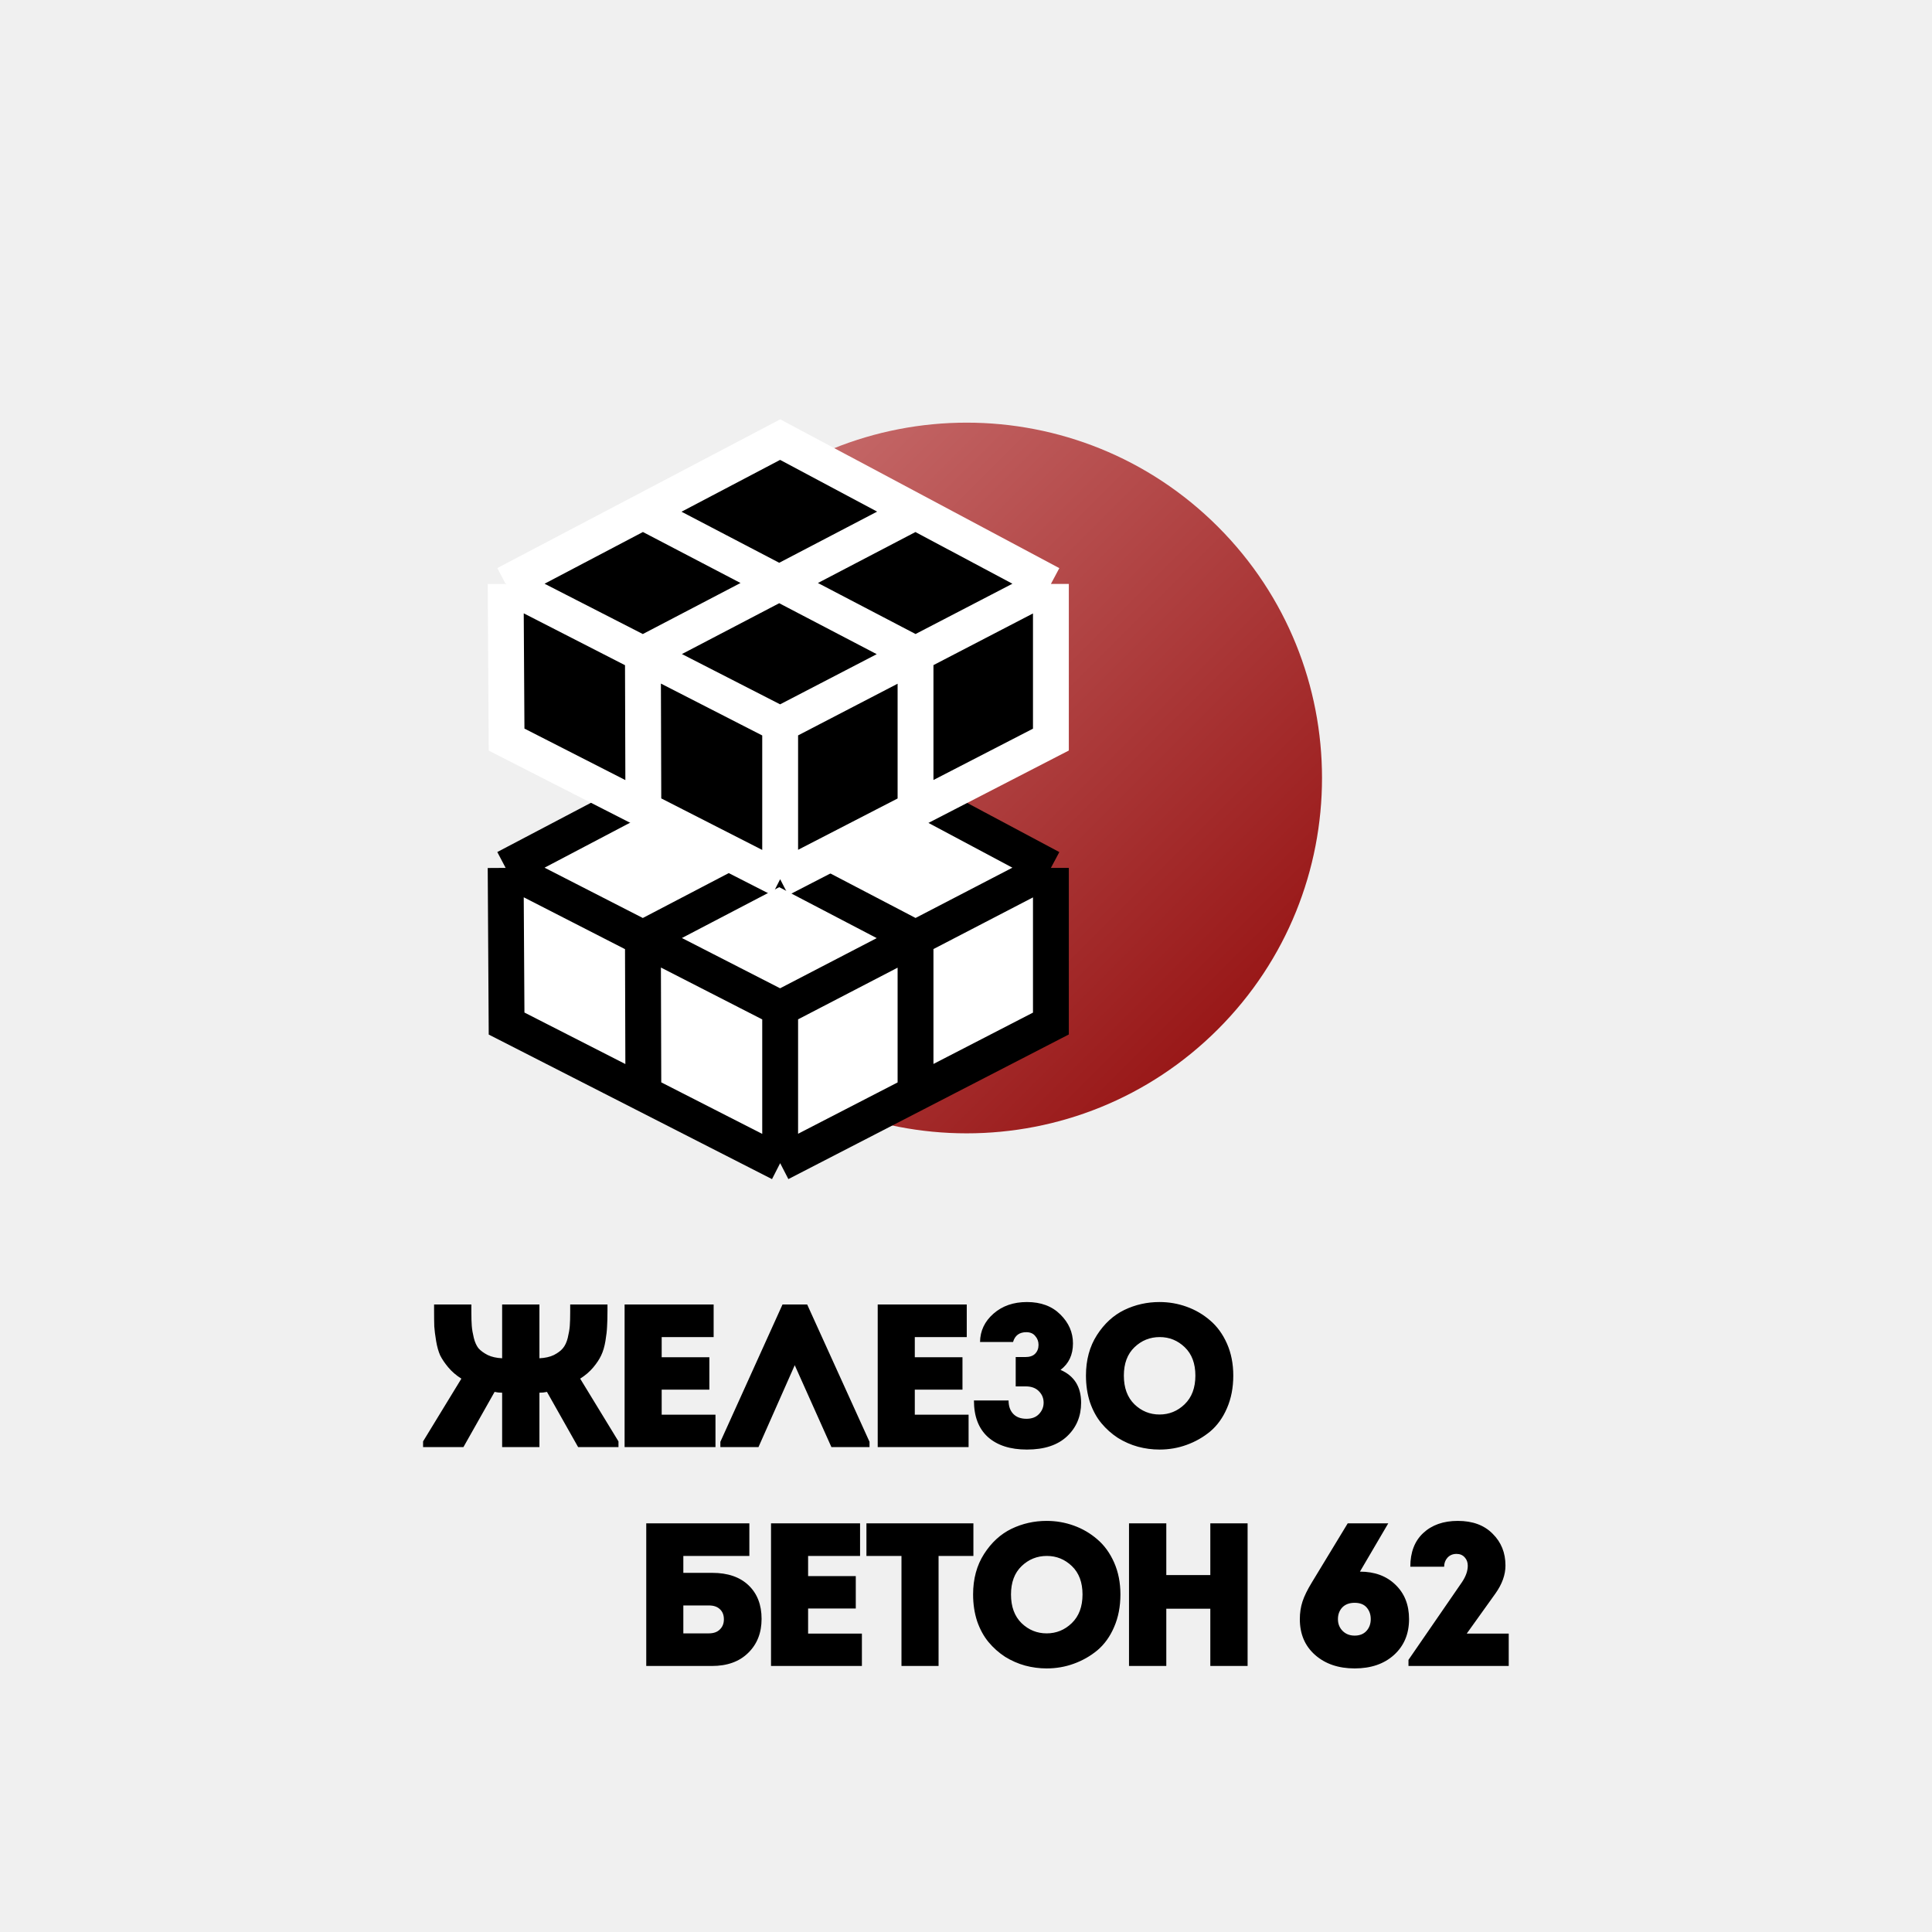
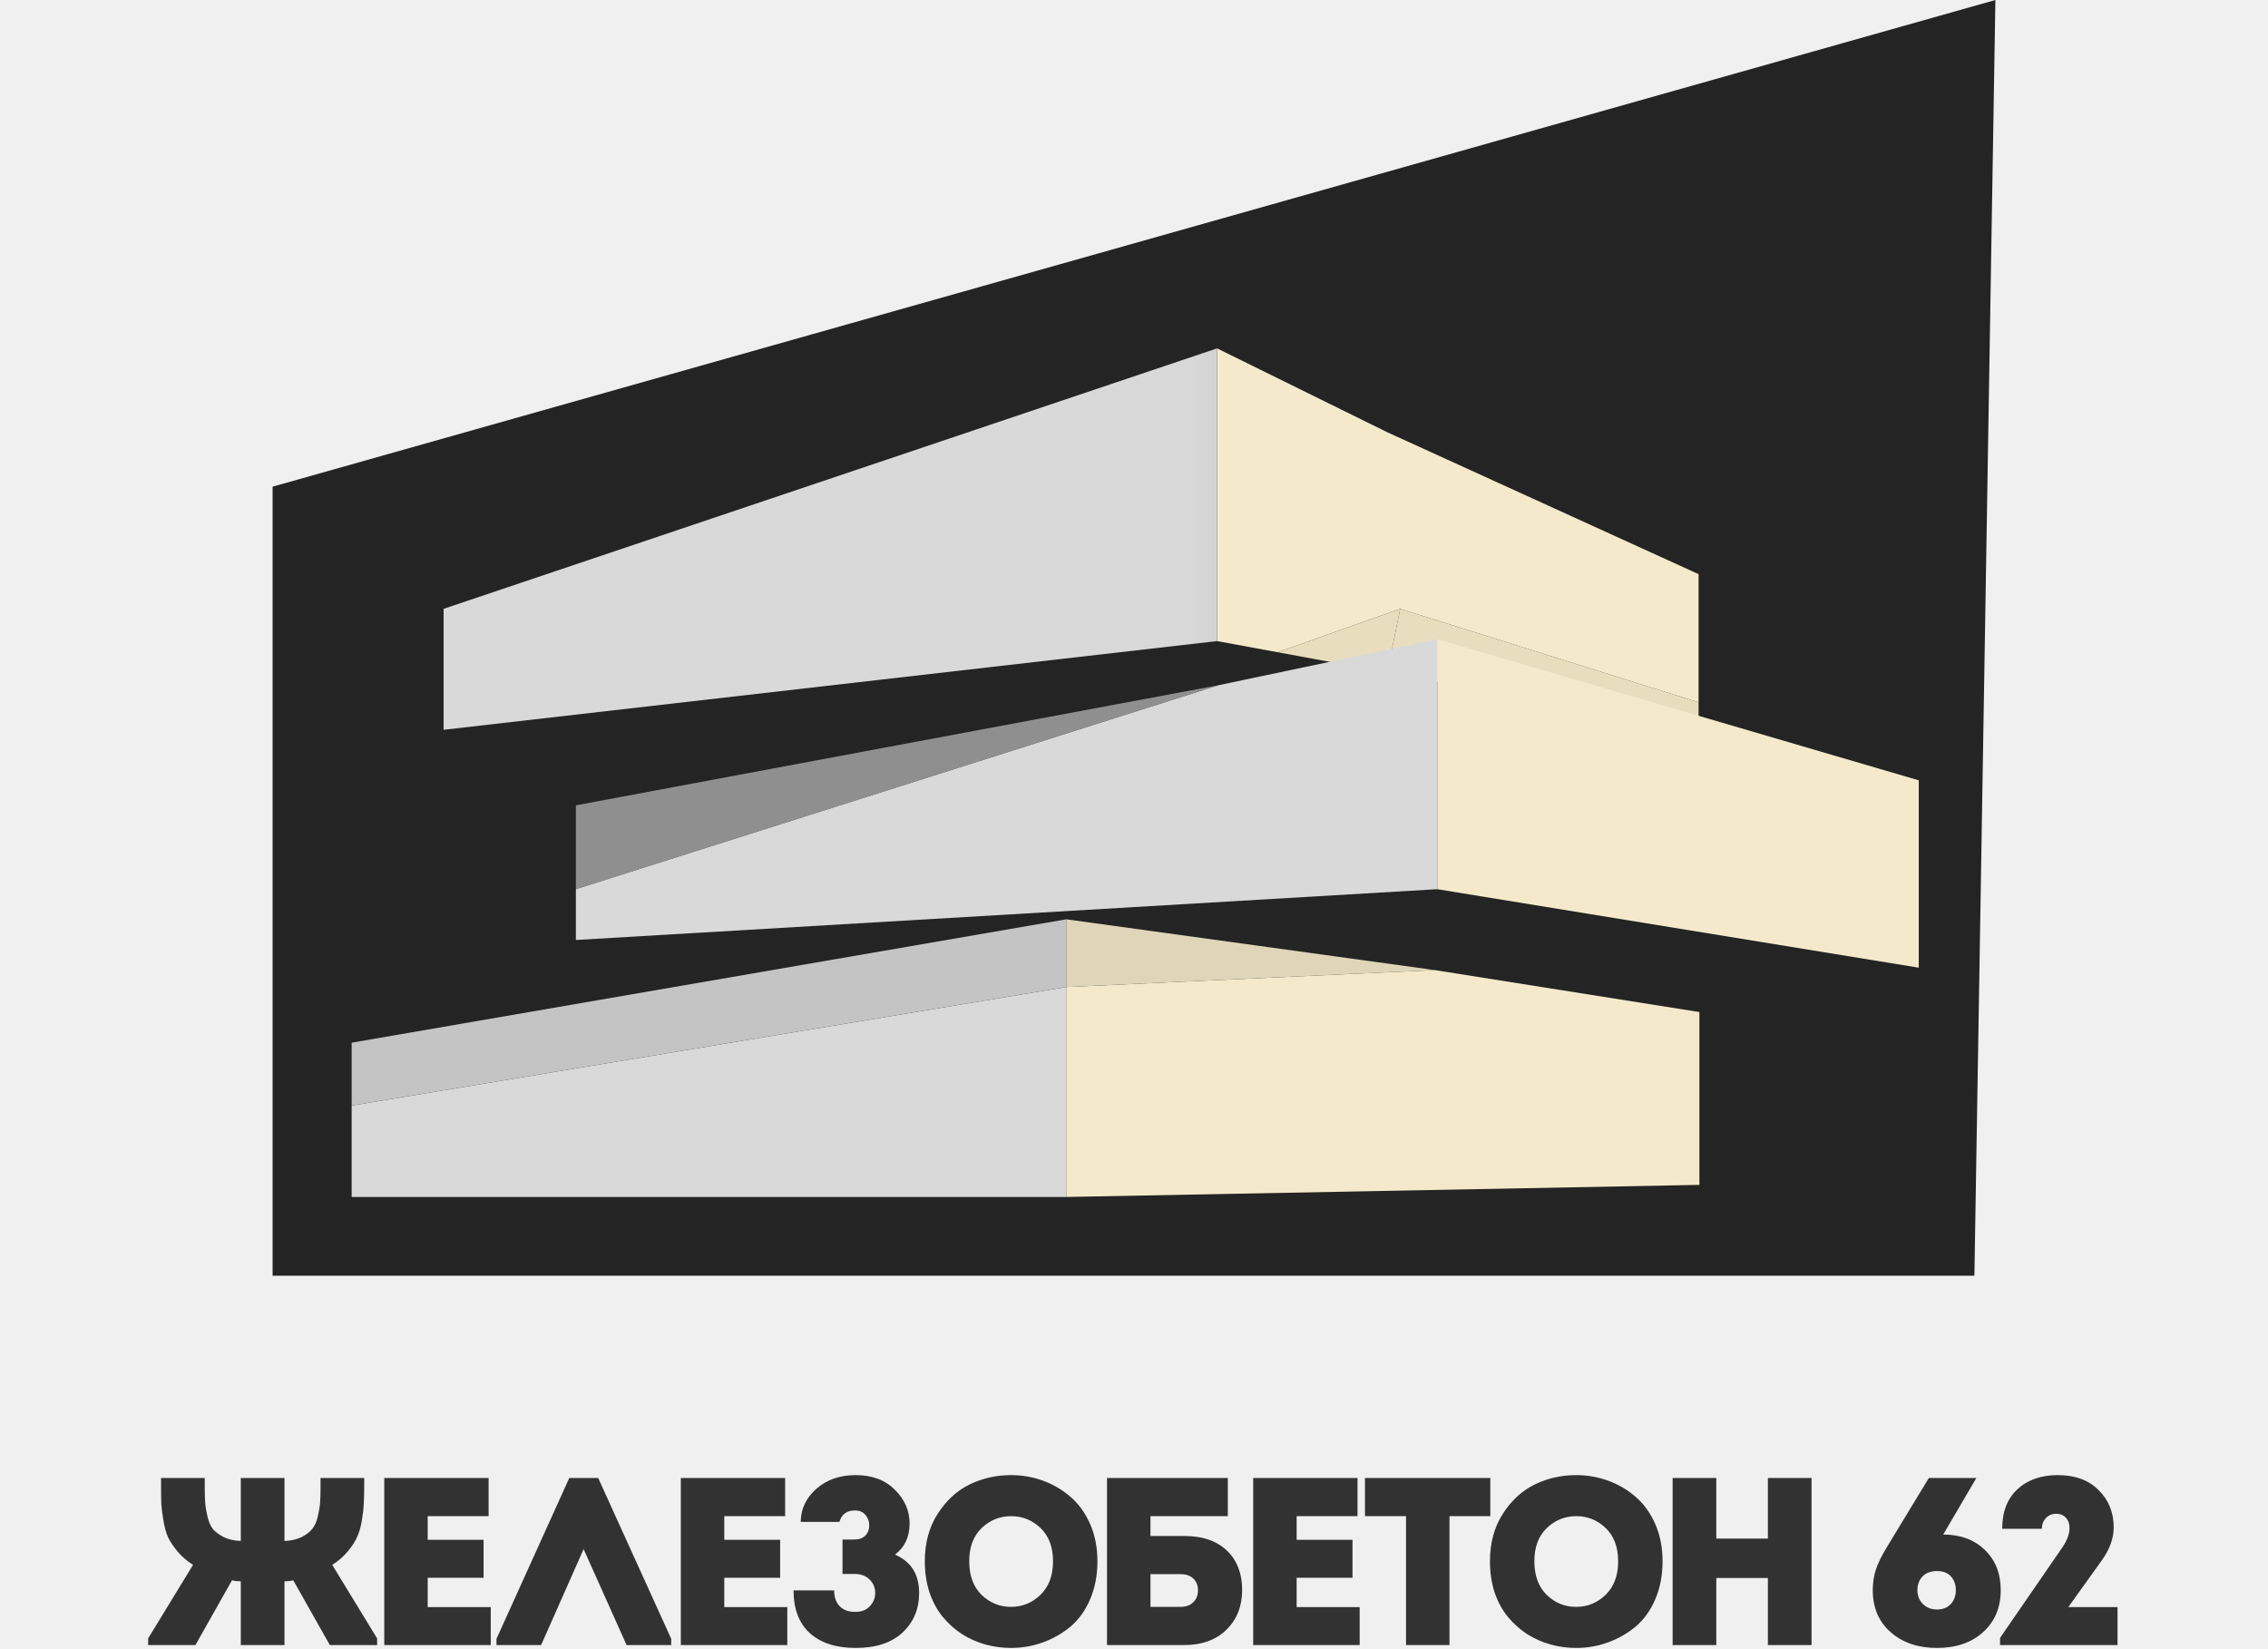
- <svg xmlns="http://www.w3.org/2000/svg" width="1024" height="1024" viewBox="0 0 1024 1024" fill="none">
-   <path d="M375.791 850.924H362.183V865.72H375.683C378.203 865.72 380.147 865.036 381.515 863.668C382.955 862.3 383.675 860.5 383.675 858.268C383.675 855.964 382.955 854.164 381.515 852.868C380.147 851.572 378.239 850.924 375.791 850.924ZM342.527 883V807.4H397.175V824.68H362.183V833.644H377.519C385.727 833.644 392.135 835.84 396.743 840.232C401.351 844.624 403.655 850.564 403.655 858.052C403.655 865.468 401.279 871.48 396.527 876.088C391.847 880.696 385.439 883 377.303 883H342.527ZM455.852 807.4V824.68H428.312V835.372H453.584V852.544H428.312V865.828H456.824V883H408.656V807.4H455.852ZM477.801 824.68H459.225V807.4H515.925V824.68H497.457V883H477.801V824.68ZM573.758 845.092C573.758 838.684 571.886 833.68 568.142 830.08C564.398 826.48 559.97 824.68 554.858 824.68C549.674 824.68 545.21 826.48 541.466 830.08C537.722 833.68 535.85 838.684 535.85 845.092C535.85 851.572 537.722 856.648 541.466 860.32C545.21 863.92 549.638 865.72 554.75 865.72C559.862 865.72 564.29 863.92 568.034 860.32C571.85 856.648 573.758 851.572 573.758 845.092ZM515.762 845.092C515.762 836.812 517.706 829.648 521.594 823.6C525.482 817.552 530.306 813.124 536.066 810.316C541.898 807.508 548.126 806.104 554.75 806.104C559.718 806.104 564.506 806.932 569.114 808.588C573.722 810.244 577.862 812.656 581.534 815.824C585.278 818.992 588.266 823.096 590.498 828.136C592.73 833.176 593.846 838.828 593.846 845.092C593.846 851.5 592.73 857.26 590.498 862.372C588.338 867.412 585.386 871.516 581.642 874.684C577.898 877.78 573.722 880.156 569.114 881.812C564.578 883.468 559.79 884.296 554.75 884.296C550.862 884.296 547.046 883.792 543.302 882.784C539.63 881.776 536.102 880.228 532.718 878.14C529.406 875.98 526.49 873.388 523.97 870.364C521.45 867.34 519.434 863.668 517.922 859.348C516.482 854.956 515.762 850.204 515.762 845.092ZM661.255 807.4V883H641.491V852.652H618.163V883H598.399V807.4H618.163V834.832H641.491V807.4H661.255ZM717.991 866.908C720.655 866.908 722.743 866.08 724.255 864.424C725.767 862.768 726.523 860.68 726.523 858.16C726.523 855.712 725.803 853.66 724.363 852.004C722.923 850.348 720.799 849.52 717.991 849.52C715.183 849.52 712.987 850.348 711.403 852.004C709.891 853.66 709.135 855.712 709.135 858.16C709.135 860.68 709.963 862.768 711.619 864.424C713.275 866.08 715.399 866.908 717.991 866.908ZM714.319 807.4H735.811L720.799 832.996C728.575 832.996 734.839 835.3 739.591 839.908C744.415 844.516 746.827 850.6 746.827 858.16C746.827 866.008 744.163 872.344 738.835 877.168C733.579 881.92 726.631 884.296 717.991 884.296C709.423 884.296 702.439 881.92 697.039 877.168C691.639 872.416 688.939 866.08 688.939 858.16C688.939 854.848 689.407 851.752 690.343 848.872C691.279 845.992 692.935 842.608 695.311 838.72L714.319 807.4ZM746.522 879.76L774.926 838.504C776.942 835.48 777.95 832.6 777.95 829.864C777.95 828.064 777.41 826.588 776.33 825.436C775.25 824.212 773.81 823.6 772.01 823.6C769.994 823.6 768.374 824.284 767.15 825.652C765.998 826.948 765.422 828.532 765.422 830.404H747.494C747.494 822.772 749.762 816.832 754.298 812.584C758.906 808.264 765.026 806.104 772.658 806.104C780.506 806.104 786.662 808.372 791.126 812.908C795.662 817.372 797.93 822.988 797.93 829.756C797.93 834.652 796.166 839.584 792.638 844.552L777.41 865.828H799.658V883H746.522V879.76Z" fill="black" />
-   <rect x="246" y="412.355" width="376.682" height="376.682" rx="188.341" transform="rotate(-45 246 412.355)" fill="url(#paint0_linear_836_55)" />
-   <path d="M557 460V542.5L485.25 579.5L413.5 616.5L341 579.5L268.5 542.5L268 460L340.75 421.75L413.5 383.5L485.25 421.75L557 460Z" fill="white" />
-   <path d="M268 460L268.5 542.5L341 579.5M268 460L340.75 497.25M268 460L340.75 421.75M557 460V542.5L485.25 579.5M557 460L485.25 421.75M557 460L485.25 497.25M413.5 534.5V616.5M413.5 534.5L340.75 497.25M413.5 534.5L485.25 497.25M413.5 616.5L341 579.5M413.5 616.5L485.25 579.5M341 579.5L340.75 497.25M340.75 497.25L485.25 421.75M485.25 421.75L413.5 383.5L340.75 421.75M485.25 497.25L340.75 421.75M485.25 497.25V579.5" stroke="black" stroke-width="19" />
-   <path d="M557 309.5V392L485.25 429L413.5 466L341 429L268.5 392L268 309.5L340.75 271.25L413.5 233L485.25 271.25L557 309.5Z" fill="black" />
-   <path d="M268 309.5L268.5 392L341 429M268 309.5L340.75 346.75M268 309.5L340.75 271.25M557 309.5V392L485.25 429M557 309.5L485.25 271.25M557 309.5L485.25 346.75M413.5 384V466M413.5 384L340.75 346.75M413.5 384L485.25 346.75M413.5 466L341 429M413.5 466L485.25 429M341 429L340.75 346.75M340.75 346.75L485.25 271.25M485.25 271.25L413.5 233L340.75 271.25M485.25 346.75L340.75 271.25M485.25 346.75V429" stroke="white" stroke-width="19" />
-   <path d="M266.142 767V738.164C264.702 738.164 263.37 738.02 262.146 737.732L245.622 767H224.238V763.976L244.542 730.712C241.806 728.984 239.502 727.004 237.63 724.772C235.758 722.54 234.318 720.416 233.31 718.4C232.374 716.312 231.654 713.756 231.15 710.732C230.646 707.708 230.322 705.152 230.178 703.064C230.106 700.904 230.07 698.06 230.07 694.532V691.4H249.834V695.504C249.834 698.456 249.906 700.868 250.05 702.74C250.194 704.612 250.554 706.736 251.13 709.112C251.706 711.416 252.534 713.252 253.614 714.62C254.766 715.916 256.386 717.104 258.474 718.184C260.562 719.192 263.118 719.768 266.142 719.912V691.4H285.906V719.912C288.93 719.768 291.486 719.192 293.574 718.184C295.662 717.104 297.246 715.916 298.326 714.62C299.478 713.252 300.342 711.416 300.918 709.112C301.494 706.736 301.854 704.612 301.998 702.74C302.142 700.868 302.214 698.456 302.214 695.504V691.4H321.978V694.532C321.978 698.06 321.906 700.904 321.762 703.064C321.69 705.152 321.402 707.708 320.898 710.732C320.394 713.756 319.638 716.312 318.63 718.4C317.694 720.416 316.29 722.54 314.418 724.772C312.546 727.004 310.242 728.984 307.506 730.712L327.81 763.976V767H306.426L289.902 737.732C288.678 738.02 287.346 738.164 285.906 738.164V767H266.142ZM378.245 691.4V708.68H350.705V719.372H375.977V736.544H350.705V749.828H379.217V767H331.049V691.4H378.245ZM421.229 723.584L402.005 767H381.809V764.192L414.749 691.4H427.817L460.865 764.192V767H440.669L421.229 723.584ZM512.401 691.4V708.68H484.861V719.372H510.133V736.544H484.861V749.828H513.373V767H465.205V691.4H512.401ZM536.942 711.272H519.446C519.518 705.368 521.894 700.364 526.574 696.26C531.254 692.156 537.158 690.104 544.286 690.104C551.702 690.104 557.606 692.3 561.998 696.692C566.462 701.084 568.694 706.196 568.694 712.028C568.694 718.076 566.498 722.756 562.106 726.068C569.378 729.236 573.014 735.032 573.014 743.456C573.014 750.656 570.53 756.596 565.562 761.276C560.594 765.956 553.502 768.296 544.286 768.296C535.43 768.296 528.518 766.064 523.55 761.6C518.654 757.136 516.206 750.692 516.206 742.268H534.566C534.566 745.292 535.394 747.668 537.05 749.396C538.706 751.124 541.046 751.988 544.07 751.988C546.878 751.988 549.074 751.16 550.658 749.504C552.314 747.776 553.142 745.76 553.142 743.456C553.142 741.08 552.314 739.064 550.658 737.408C549.002 735.68 546.662 734.816 543.638 734.816H538.346V719.264H543.422C545.726 719.264 547.454 718.688 548.606 717.536C549.83 716.312 550.442 714.728 550.442 712.784C550.442 710.984 549.866 709.436 548.714 708.14C547.634 706.772 546.05 706.088 543.962 706.088C540.29 706.088 537.95 707.816 536.942 711.272ZM633.576 729.092C633.576 722.684 631.704 717.68 627.96 714.08C624.216 710.48 619.788 708.68 614.676 708.68C609.492 708.68 605.028 710.48 601.284 714.08C597.54 717.68 595.668 722.684 595.668 729.092C595.668 735.572 597.54 740.648 601.284 744.32C605.028 747.92 609.456 749.72 614.568 749.72C619.68 749.72 624.108 747.92 627.852 744.32C631.668 740.648 633.576 735.572 633.576 729.092ZM575.58 729.092C575.58 720.812 577.524 713.648 581.412 707.6C585.3 701.552 590.124 697.124 595.884 694.316C601.716 691.508 607.944 690.104 614.568 690.104C619.536 690.104 624.324 690.932 628.932 692.588C633.54 694.244 637.68 696.656 641.352 699.824C645.096 702.992 648.084 707.096 650.316 712.136C652.548 717.176 653.664 722.828 653.664 729.092C653.664 735.5 652.548 741.26 650.316 746.372C648.156 751.412 645.204 755.516 641.46 758.684C637.716 761.78 633.54 764.156 628.932 765.812C624.396 767.468 619.608 768.296 614.568 768.296C610.68 768.296 606.864 767.792 603.12 766.784C599.448 765.776 595.92 764.228 592.536 762.14C589.224 759.98 586.308 757.388 583.788 754.364C581.268 751.34 579.252 747.668 577.74 743.348C576.3 738.956 575.58 734.204 575.58 729.092Z" fill="black" />
+ <svg xmlns="http://www.w3.org/2000/svg" width="1406" height="1022" viewBox="0 0 1406 1022" fill="none">
+   <path d="M169 301.761L1237 0L1223.99 791H169V301.761Z" fill="#242424" />
+   <path fill-rule="evenodd" clip-rule="evenodd" d="M661 612L218 685.5V742.166H661V612Z" fill="#D9D9D9" />
+   <path d="M661 570L218 646.51V685.5L661 612V570Z" fill="#C4C4C4" />
+   <path fill-rule="evenodd" clip-rule="evenodd" d="M1053.5 627.5V734.666L661 742.166V612L889.5 601.5L1053.5 627.5Z" fill="#F4EACB" />
+   <path d="M661 570V612L889.5 601.5L661 570Z" fill="#DFD5B8" />
+   <path d="M860 416.938L1053 452.497V435.5L868 377.5L860 416.938Z" fill="#E8DEBE" />
+   <path fill-rule="evenodd" clip-rule="evenodd" d="M1053 435.5V356L860 268L754.5 216V397.5L792 404.409L868 377.5L1053 435.5Z" fill="#F4EACB" />
+   <path d="M792 404.409L860 416.938L868 377.5L792 404.409Z" fill="#E8DEBE" />
+   <path d="M275 377.5V452.497L754.5 397.5V216L275 377.5Z" fill="url(#paint0_linear_864_2)" />
+   <path d="M1189.5 600V483.834L891 396.334V551.334L1189.5 600Z" fill="#F4EACB" />
+   <path d="M357 582.834L891 551.334V396.334L755.5 424.834L556.25 488.084L357 551.334V582.834Z" fill="#D9D9D9" />
+   <path d="M357 499.334V551.334L556.25 488.084L755.5 424.834L357 499.334Z" fill="#B0B0B0" fill-opacity="0.76" />
+   <path d="M149.274 1020V980.484C147.3 980.484 145.475 980.287 143.798 979.892L121.154 1020H91.85V1015.86L119.674 970.272C115.924 967.904 112.767 965.191 110.202 962.132C107.636 959.073 105.663 956.163 104.282 953.4C102.999 950.539 102.012 947.036 101.322 942.892C100.631 938.748 100.187 935.245 99.99 932.384C99.891 929.424 99.842 925.527 99.842 920.692V916.4H126.926V922.024C126.926 926.069 127.024 929.375 127.222 931.94C127.419 934.505 127.912 937.416 128.702 940.672C129.491 943.829 130.626 946.345 132.106 948.22C133.684 949.996 135.904 951.624 138.766 953.104C141.627 954.485 145.13 955.275 149.274 955.472V916.4H176.358V955.472C180.502 955.275 184.004 954.485 186.866 953.104C189.727 951.624 191.898 949.996 193.378 948.22C194.956 946.345 196.14 943.829 196.93 940.672C197.719 937.416 198.212 934.505 198.41 931.94C198.607 929.375 198.706 926.069 198.706 922.024V916.4H225.79V920.692C225.79 925.527 225.691 929.424 225.494 932.384C225.395 935.245 225 938.748 224.31 942.892C223.619 947.036 222.583 950.539 221.202 953.4C219.919 956.163 217.995 959.073 215.43 962.132C212.864 965.191 209.707 967.904 205.958 970.272L233.782 1015.86V1020H204.478L181.834 979.892C180.156 980.287 178.331 980.484 176.358 980.484V1020H149.274ZM302.895 916.4V940.08H265.155V954.732H299.787V978.264H265.155V996.468H304.227V1020H238.219V916.4H302.895ZM361.799 960.504L335.455 1020H307.779V1016.15L352.919 916.4H370.827L416.115 1016.15V1020H388.439L361.799 960.504ZM486.739 916.4V940.08H448.999V954.732H483.631V978.264H448.999V996.468H488.071V1020H422.063V916.4H486.739ZM520.37 943.632H496.394C496.492 935.541 499.748 928.684 506.162 923.06C512.575 917.436 520.666 914.624 530.434 914.624C540.596 914.624 548.687 917.633 554.706 923.652C560.823 929.671 563.882 936.676 563.882 944.668C563.882 952.956 560.872 959.369 554.854 963.908C564.819 968.249 569.802 976.192 569.802 987.736C569.802 997.603 566.398 1005.74 559.59 1012.16C552.782 1018.57 543.063 1021.78 530.434 1021.78C518.298 1021.78 508.826 1018.72 502.018 1012.6C495.308 1006.48 491.954 997.652 491.954 986.108H517.114C517.114 990.252 518.248 993.508 520.518 995.876C522.787 998.244 525.994 999.428 530.138 999.428C533.986 999.428 536.995 998.293 539.166 996.024C541.435 993.656 542.57 990.893 542.57 987.736C542.57 984.48 541.435 981.717 539.166 979.448C536.896 977.08 533.69 975.896 529.546 975.896H522.294V954.584H529.25C532.407 954.584 534.775 953.795 536.354 952.216C538.031 950.539 538.87 948.368 538.87 945.704C538.87 943.237 538.08 941.116 536.502 939.34C535.022 937.465 532.851 936.528 529.99 936.528C524.958 936.528 521.751 938.896 520.37 943.632ZM652.794 968.052C652.794 959.271 650.229 952.413 645.098 947.48C639.967 942.547 633.899 940.08 626.894 940.08C619.79 940.08 613.673 942.547 608.542 947.48C603.411 952.413 600.846 959.271 600.846 968.052C600.846 976.932 603.411 983.888 608.542 988.92C613.673 993.853 619.741 996.32 626.746 996.32C633.751 996.32 639.819 993.853 644.95 988.92C650.179 983.888 652.794 976.932 652.794 968.052ZM573.318 968.052C573.318 956.705 575.982 946.888 581.31 938.6C586.638 930.312 593.249 924.244 601.142 920.396C609.134 916.548 617.669 914.624 626.746 914.624C633.554 914.624 640.115 915.759 646.43 918.028C652.745 920.297 658.418 923.603 663.45 927.944C668.581 932.285 672.675 937.909 675.734 944.816C678.793 951.723 680.322 959.468 680.322 968.052C680.322 976.833 678.793 984.727 675.734 991.732C672.774 998.639 668.729 1004.26 663.598 1008.6C658.467 1012.85 652.745 1016.1 646.43 1018.37C640.214 1020.64 633.653 1021.78 626.746 1021.78C621.418 1021.78 616.189 1021.09 611.058 1019.7C606.026 1018.32 601.191 1016.2 596.554 1013.34C592.015 1010.38 588.019 1006.83 584.566 1002.68C581.113 998.54 578.35 993.508 576.278 987.588C574.305 981.569 573.318 975.057 573.318 968.052ZM731.85 976.044H713.202V996.32H731.702C735.156 996.32 737.82 995.383 739.694 993.508C741.668 991.633 742.654 989.167 742.654 986.108C742.654 982.951 741.668 980.484 739.694 978.708C737.82 976.932 735.205 976.044 731.85 976.044ZM686.266 1020V916.4H761.154V940.08H713.202V952.364H734.218C745.466 952.364 754.248 955.373 760.562 961.392C766.877 967.411 770.034 975.551 770.034 985.812C770.034 995.975 766.778 1004.21 760.266 1010.53C753.853 1016.84 745.072 1020 733.922 1020H686.266ZM841.563 916.4V940.08H803.823V954.732H838.455V978.264H803.823V996.468H842.895V1020H776.887V916.4H841.563ZM871.642 940.08H846.186V916.4H923.886V940.08H898.578V1020H871.642V940.08ZM1003.14 968.052C1003.14 959.271 1000.57 952.413 995.442 947.48C990.311 942.547 984.243 940.08 977.238 940.08C970.134 940.08 964.016 942.547 958.886 947.48C953.755 952.413 951.19 959.271 951.19 968.052C951.19 976.932 953.755 983.888 958.886 988.92C964.016 993.853 970.084 996.32 977.09 996.32C984.095 996.32 990.163 993.853 995.294 988.92C1000.52 983.888 1003.14 976.932 1003.14 968.052ZM923.662 968.052C923.662 956.705 926.326 946.888 931.654 938.6C936.982 930.312 943.592 924.244 951.486 920.396C959.478 916.548 968.012 914.624 977.09 914.624C983.898 914.624 990.459 915.759 996.774 918.028C1003.09 920.297 1008.76 923.603 1013.79 927.944C1018.92 932.285 1023.02 937.909 1026.08 944.816C1029.14 951.723 1030.67 959.468 1030.67 968.052C1030.67 976.833 1029.14 984.727 1026.08 991.732C1023.12 998.639 1019.07 1004.26 1013.94 1008.6C1008.81 1012.85 1003.09 1016.1 996.774 1018.37C990.558 1020.64 983.996 1021.78 977.09 1021.78C971.762 1021.78 966.532 1021.09 961.402 1019.7C956.37 1018.32 951.535 1016.2 946.898 1013.34C942.359 1010.38 938.363 1006.83 934.91 1002.68C931.456 998.54 928.694 993.508 926.622 987.588C924.648 981.569 923.662 975.057 923.662 968.052ZM1123.04 916.4V1020H1095.96V978.412H1063.99V1020H1036.91V916.4H1063.99V953.992H1095.96V916.4H1123.04ZM1200.79 997.948C1204.44 997.948 1207.3 996.813 1209.37 994.544C1211.45 992.275 1212.48 989.413 1212.48 985.96C1212.48 982.605 1211.5 979.793 1209.52 977.524C1207.55 975.255 1204.64 974.12 1200.79 974.12C1196.94 974.12 1193.93 975.255 1191.76 977.524C1189.69 979.793 1188.65 982.605 1188.65 985.96C1188.65 989.413 1189.79 992.275 1192.06 994.544C1194.33 996.813 1197.24 997.948 1200.79 997.948ZM1195.76 916.4H1225.21L1204.64 951.476C1215.29 951.476 1223.88 954.633 1230.39 960.948C1237 967.263 1240.31 975.6 1240.31 985.96C1240.31 996.715 1236.66 1005.4 1229.35 1012.01C1222.15 1018.52 1212.63 1021.78 1200.79 1021.78C1189.05 1021.78 1179.48 1018.52 1172.08 1012.01C1164.68 1005.5 1160.98 996.813 1160.98 985.96C1160.98 981.421 1161.62 977.179 1162.9 973.232C1164.19 969.285 1166.45 964.648 1169.71 959.32L1195.76 916.4ZM1239.89 1015.56L1278.81 959.024C1281.58 954.88 1282.96 950.933 1282.96 947.184C1282.96 944.717 1282.22 942.695 1280.74 941.116C1279.26 939.439 1277.28 938.6 1274.82 938.6C1272.05 938.6 1269.83 939.537 1268.16 941.412C1266.58 943.188 1265.79 945.359 1265.79 947.924H1241.22C1241.22 937.465 1244.33 929.325 1250.55 923.504C1256.86 917.584 1265.25 914.624 1275.71 914.624C1286.46 914.624 1294.9 917.732 1301.01 923.948C1307.23 930.065 1310.34 937.761 1310.34 947.036C1310.34 953.745 1307.92 960.504 1303.09 967.312L1282.22 996.468H1312.71V1020H1239.89V1015.56Z" fill="#323232" />
  <defs>
-     <linearGradient id="paint0_linear_836_55" x1="434.341" y1="412.355" x2="434.341" y2="789.038" gradientUnits="userSpaceOnUse">
-       <stop stop-color="#C56969" />
-       <stop offset="1" stop-color="#991818" />
+     <linearGradient id="paint0_linear_864_2" x1="275" y1="334.249" x2="1053" y2="334.249" gradientUnits="userSpaceOnUse">
+       <stop offset="0.59" stop-color="#D9D9D9" />
+       <stop offset="0.89" stop-color="#8E8E8E" />
    </linearGradient>
  </defs>
</svg>
